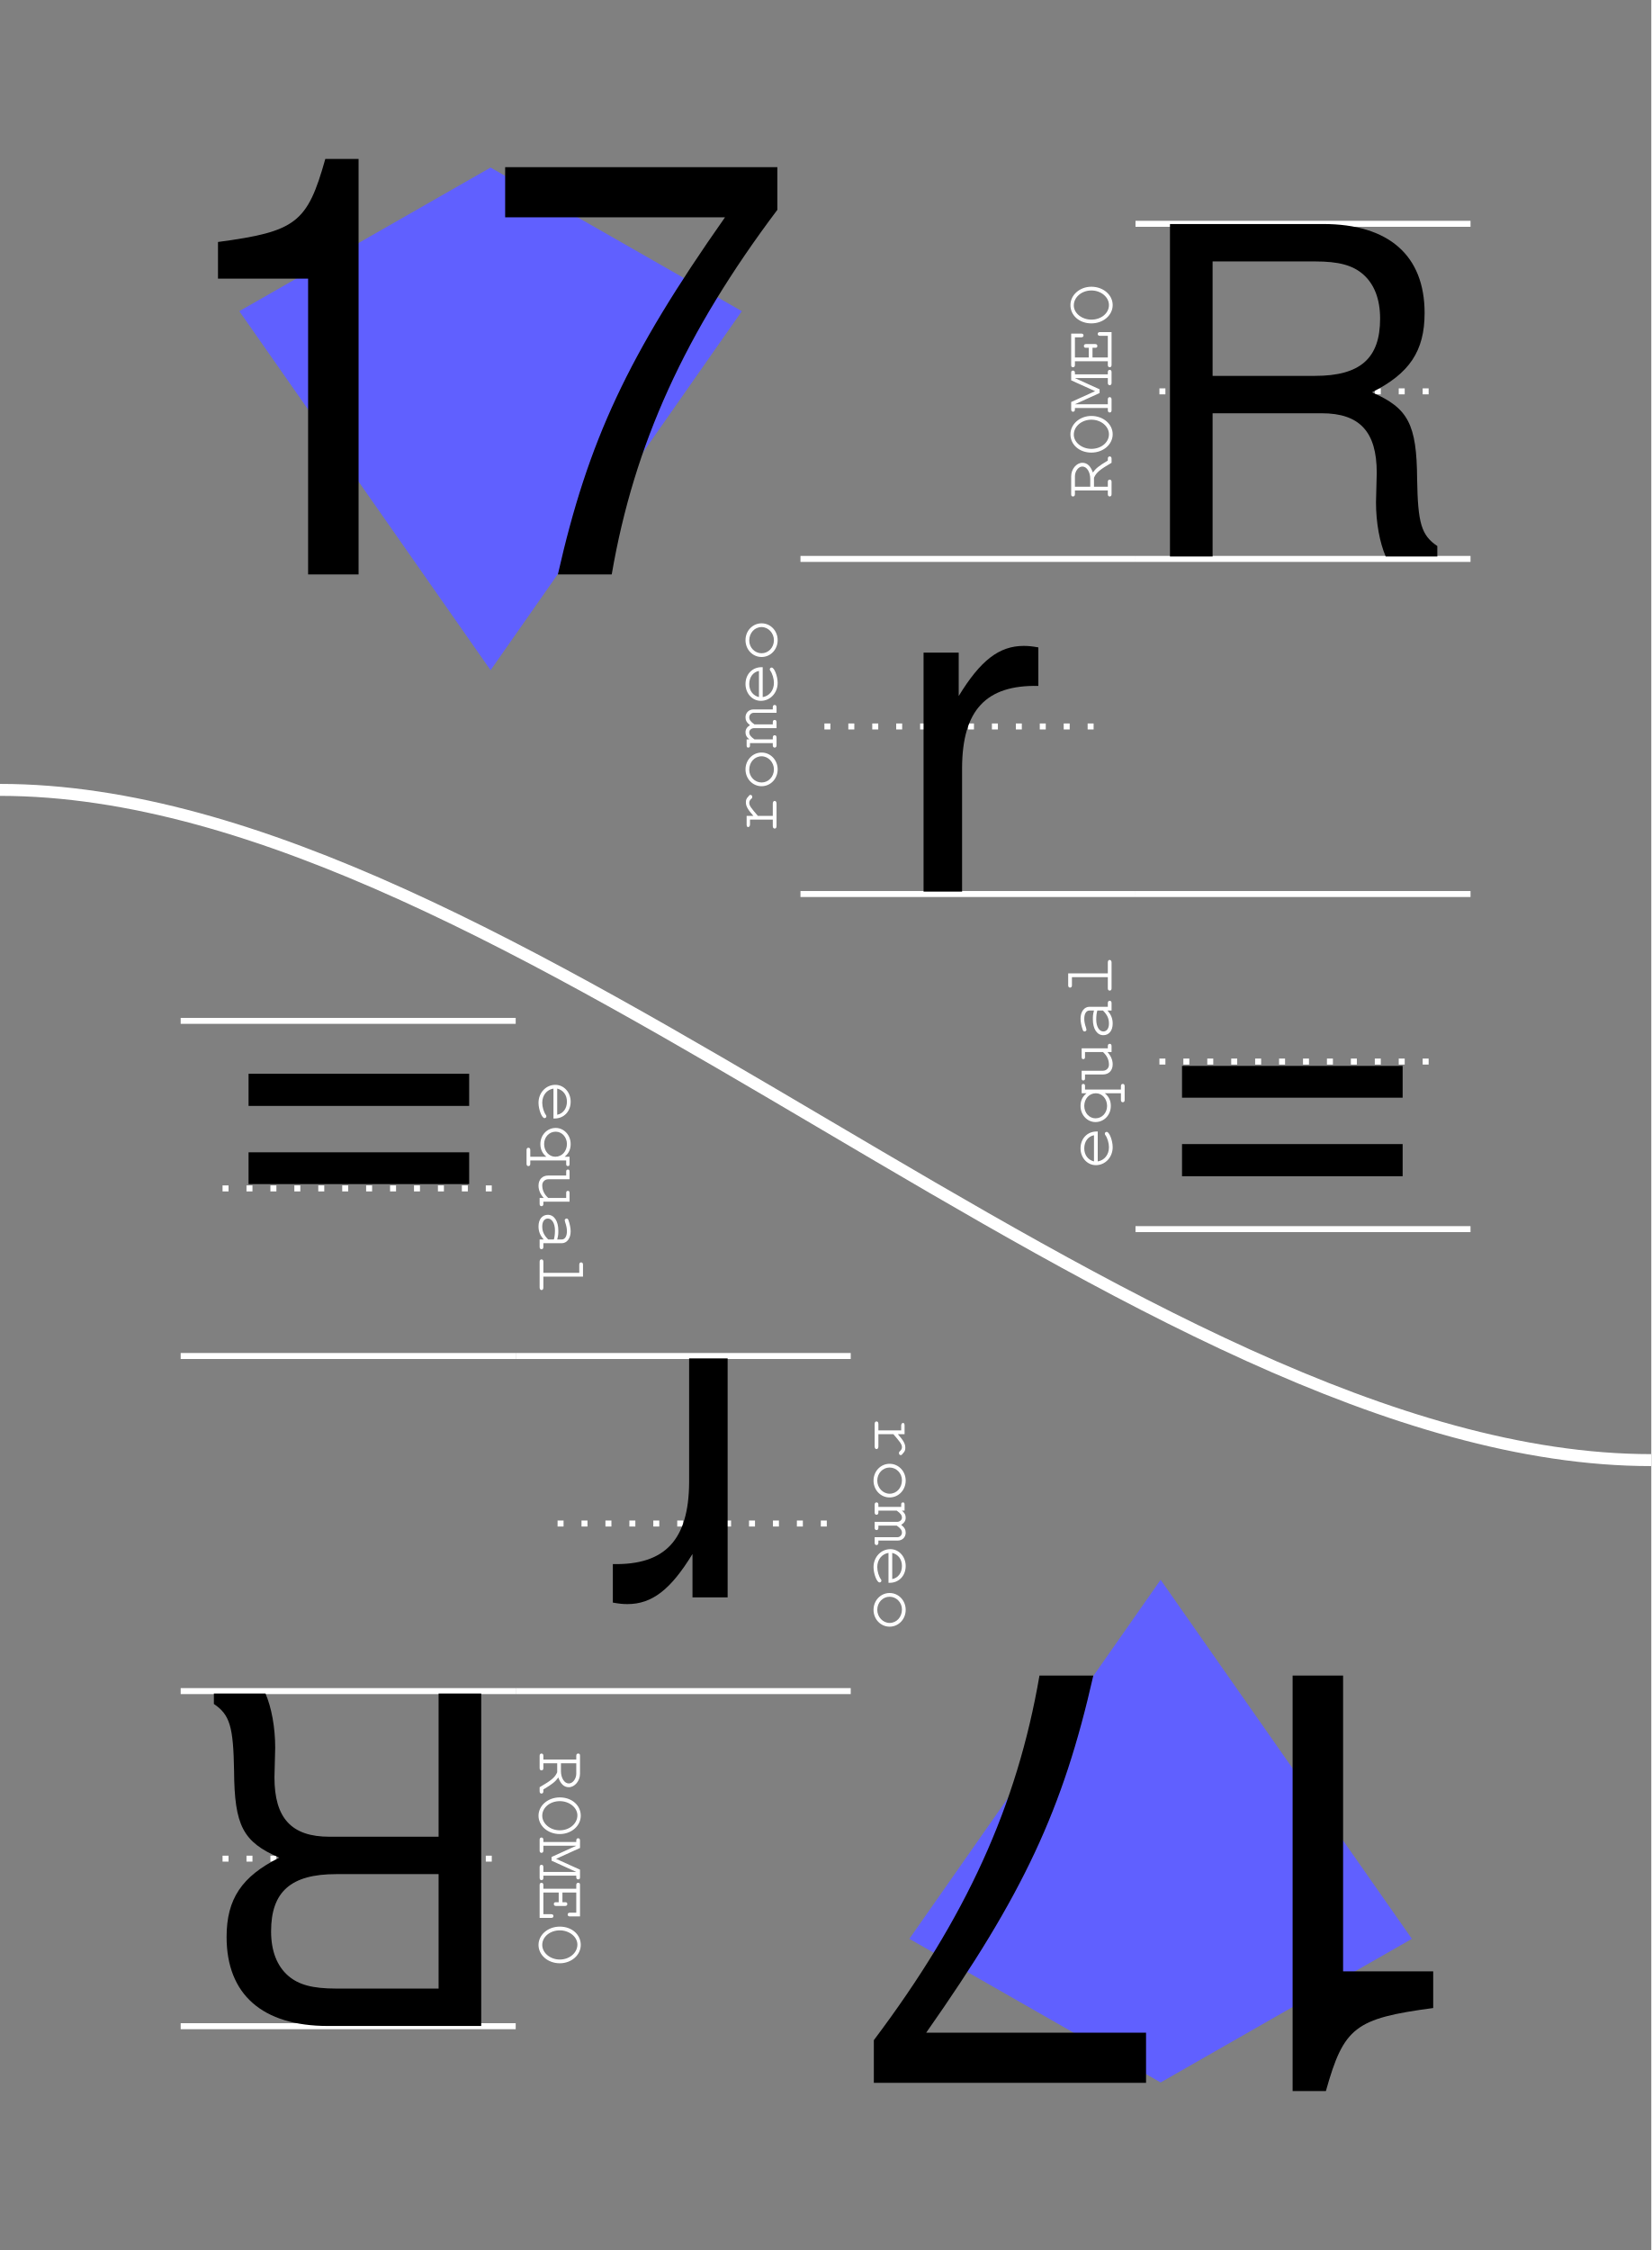
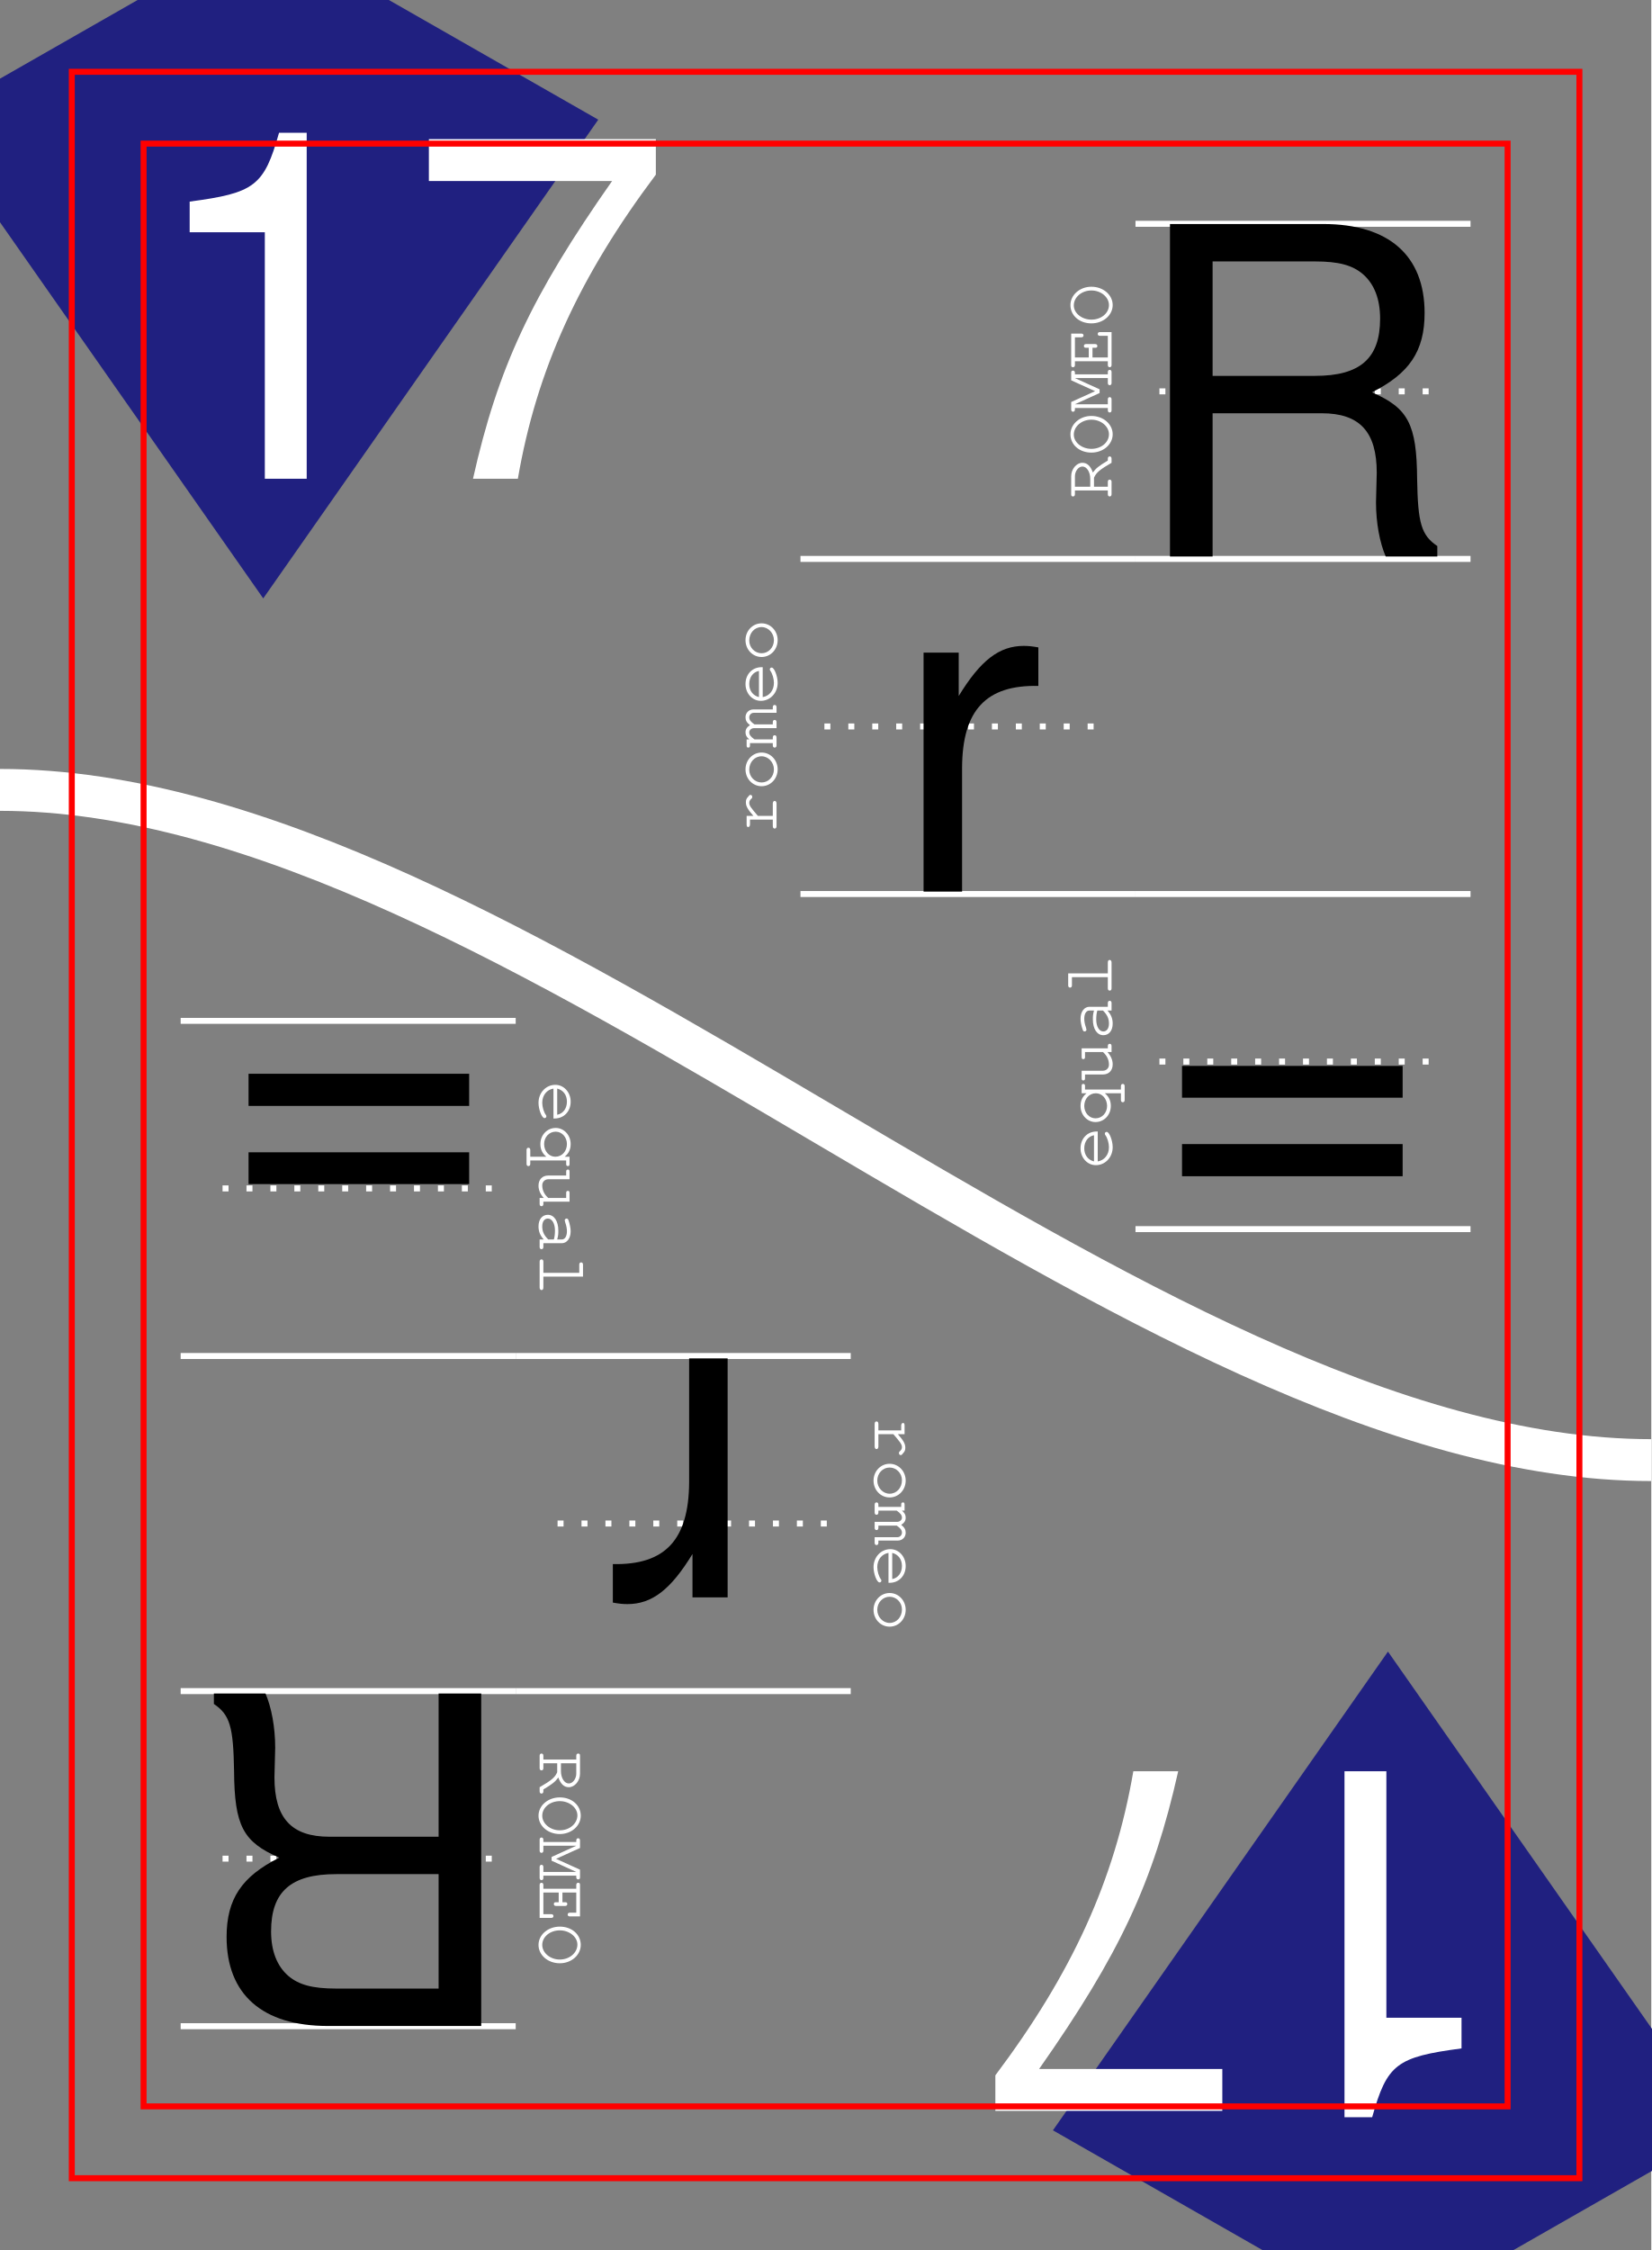
<svg xmlns="http://www.w3.org/2000/svg" xmlns:xlink="http://www.w3.org/1999/xlink" width="69mm" height="94mm" viewBox="-3 -3 69 94" version="1.1" id="card-17">
  <style>
    text { font-family:Helvetica; font-size:19.04px; line-height:1; fill:#000000;fill-opacity:1;stroke:none; }
   
   g.emoji path, g.emoji ellipse, g.emoji circle  { fill:none;stroke:#000000;stroke-width:1.0;stroke-linecap:round;stroke-miterlimit:4;stroke-dasharray:none;stroke-opacity:1 }
   g#card-17-formats-dark text { font-size:7px;fill:#ffffff; }
   g#card-17-thumb-up text, g#card-17-thumb-down text { font-size:7px; }
   path  { fill:none;stroke:#000000;stroke-width:1.0;stroke-linecap:butt;stroke-linejoin:miter;stroke-opacity:1; }
   path.suit { stroke:none; }
   g#card-17-border path  { fill:#808080;fill-opacity:1;stroke:#000000;stroke-width:1.5;stroke-opacity:1;stroke-miterlimit:4;stroke-dasharray:none; }
   g#card-17-lines path { fill:none;stroke:#ffffff;stroke-width:0.25;stroke-linecap:butt;stroke-linejoin:miter;stroke-miterlimit:4;stroke-dasharray:none;stroke-dashoffset:0;stroke-opacity:1 }
   g#card-17-lines-dark path { fill:none;stroke:#000000;stroke-width:0.5;stroke-linecap:butt;stroke-linejoin:miter;stroke-miterlimit:4;stroke-dasharray:none;stroke-dashoffset:0;stroke-opacity:1; }
   g#card-17-lines path.lines-center { stroke-dasharray:0.25, 0.75;}
  </style>
  <defs>
    <g id="card-17-heart-full" class="emoji" transform="translate(-7,-14)">
      <path d="M 7,14 C -5.5,3.5 2,-3 7,2 12,-3 19.5,3.5 7,14 Z" />
    </g>
    <g id="card-17-heart-broken" class="emoji" transform="translate(-7,-14)">
      <path d="M 3.119,0.918 C -0.516,1.134 -2.304,6.546 6.573,13.572            L 10.056,6.195 5.805,7.761 6.763,2.319            C 5.546,1.284 4.244,0.851 3.119,0.918 Z" />
      <path d="M 11.598,-0.031 C 10.627,-0.087 9.524,0.229 8.459,0.983            L 6.937,5.754 12.36,4.47 6.655,12.992            c 0.148,0.146 0.298,0.292 0.453,0.44            C 17.163,6.008 15.371,0.19 11.598,-0.031 Z" />
    </g>
    <g id="card-17-thumb" class="emoji">
      <path d="m 0.25,6 h 4 C 3.761,3.426 2.261,0.331 6.095,0.464           9.005,0.565 8.214,3.28 7.75,6 c 3,0 7,1 4,3 1,1 1,1 0,2 2,1 2,3 -11.5,2 z" />
      <path style="stroke-width:0.5" d="m 4.722,1.807 c 0,0 0.175,2.379 1.03,2.351           0.834,-0.027 0.855,-2.351 0.855,-2.351 z" />
    </g>
    <g id="card-17-thumb-up" class="emoji" transform="translate(-7,-14)">
      <use xlink:href="#card-17-thumb" />
      <text text-anchor="middle" x="6" y="12">+1</text>
    </g>
    <g id="card-17-thumb-down" class="emoji" transform="translate(-7,-14)">
      <use transform="matrix(1,0,0,-1,0,14)" xlink:href="#card-17-thumb" />
      <text text-anchor="middle" x="7" y="7">-1</text>
    </g>
    <g id="card-17-sad" class="emoji" transform="translate(-7,-14)">
      <ellipse id="card-17-sad-right-eye" cx="9.5" cy="4" rx="0.25" ry="0.75" />
      <ellipse id="card-17-sad-left-eye" cx="4.5" cy="4" rx="0.25" ry="0.75" />
      <circle id="card-17-sad-face" cx="7" cy="7" r="7" />
      <path id="card-17-sad-frown" d="m 3,10 c 1.5,-3 6,-3 8,0" />
    </g>
    <g id="card-17-happy" class="emoji" transform="translate(-7,-14)">
      <ellipse id="card-17-happy-right-eye" cx="9.5" cy="4" rx="0.25" ry="0.75" />
      <ellipse id="card-17-happy-left-eye" cx="4.5" cy="4" rx="0.25" ry="0.75" />
      <circle id="card-17-happy-face" cx="7" cy="7" r="7" />
      <path id="card-17-happy-smile" d="m 3,8 c 1.5,4 6,4 8,0" />
    </g>
    <g id="card-17-suit-club" transform="translate(7,7)">
-       <path id="card-17-suit-club-flower" style="fill:#60ff60;stroke:none" d="     M -7.347880794884119e-16,4.0      C 3.365,12.557 12.557,-3.365 3.464,-2.0      C 9.192,-9.192 -9.192,-9.192 -3.464,-2      C -12.557,-3.365 -3.365,12.557 -7.347880794884119e-16,4.0      Z     " />
-       <path id="card-17-suit-club-stem" style="fill:#60ff60;stroke:none" d="     m 0,7.0      h -1.5      c 1.5,-1.5 1.5,-7.0 1.5,-7.0      c 0,0 0,5.5 1.5,7.0      z" />
+       <path id="card-17-suit-club-flower" style="fill:#208020;stroke:none" d="     M -7.347880794884119e-16,4.0      C 3.365,12.557 12.557,-3.365 3.464,-2.0      C 9.192,-9.192 -9.192,-9.192 -3.464,-2      C -12.557,-3.365 -3.365,12.557 -7.347880794884119e-16,4.0      Z     " />
+       <path id="card-17-suit-club-stem" style="fill:#208020;stroke:none" d="     m 0,7.0      h -1.5      c 1.5,-1.5 1.5,-7.0 1.5,-7.0      c 0,0 0,5.5 1.5,7.0      z" />
    </g>
    <g id="card-17-suit-heart">
-       <path style="fill:#ff6060;stroke:none" d="M 7,14 C -5.5,3.5 2,-3 7,2 12,-3 19.5,3.5 7,14 Z" />
+       <path style="fill:#802020;stroke:none" d="M 7,14 C -5.5,3.5 2,-3 7,2 12,-3 19.5,3.5 7,14 Z" />
    </g>
    <g id="card-17-suit-diamond">
-       <path style="fill:#6060ff;stroke:none" d="m 7,14 -7,-10 7,-4 7,4 z" />
+       <path style="fill:#202080;stroke:none" d="m 7,14 -7,-10 7,-4 7,4 z" />
    </g>
    <g id="card-17-suit-spade">
-       <path style="fill:#606060;stroke:none" d="M 7,0 C -5.5,10.5 2,17 7,12 12,17 19.5,10.5 7,0 Z" />
-       <path style="fill:#606060;stroke:none" d="m 7,14 h -1.5 c 1.5,-1.5 1.5,-7.0 1.5,-7.0 c 0,0 0,5.5 1.5,7.0 z" />
+       <path style="fill:#202020;stroke:none" d="M 7,0 C -5.5,10.5 2,17 7,12 12,17 19.5,10.5 7,0 Z" />
+       <path style="fill:#202020;stroke:none" d="m 7,14 h -1.5 c 1.5,-1.5 1.5,-7.0 1.5,-7.0 c 0,0 0,5.5 1.5,7.0 z" />
    </g>
    <g id="card-17-lines">
      <path d="m 0,0 14,0" />
      <path class="lines-center" d="m 1,7 12,0" />
      <path d="m 0,14 14,0" />
    </g>
    <g id="card-17-lines-dark">
      
      
      
    </g>
    <g id="card-17-translate-text">
      <text xml:space="preserve" x="37.45" y="34.25" text-anchor="middle">r</text>
      <text xml:space="preserve" x="51" y="20.25" text-anchor="middle">R</text>
      <text xml:space="preserve" x="51" y="48.25" text-anchor="middle">=</text>
    </g>
    <g id="card-17-translate-pics">
      <use x="37.45" y="34.25" xlink:href="#card-17-" />
      <use x="51" y="20.25" xlink:href="#card-17-" />
      <use x="51" y="48.25" xlink:href="#card-17-" />
    </g>
    <g id="card-17-formats">
      <g id="formats-up" transform="translate(44.45,6.35)">
        <use xlink:href="#card-17-lines" />
        <text transform="rotate(-90) translate(-7,-1)" xml:space="preserve" text-anchor="middle" style="font-size:3px;line-height:1;font-family:Courier;fill:#ffffff;fill-opacity:1;stroke:#ffffff;stroke-width:0;stroke-miterlimit:4;stroke-dasharray:none;stroke-opacity:1">ROMEO</text>
      </g>
      <g id="card-17-formats-plain" transform="translate(30.45,20.35)">
        <use xlink:href="#card-17-lines" />
        <text transform="rotate(-90) translate(-7,-1)" xml:space="preserve" text-anchor="middle" style="font-size:3px;line-height:1;font-family:Courier;fill:#ffffff;fill-opacity:1;stroke:#ffffff;stroke-width:0;stroke-miterlimit:4;stroke-dasharray:none;stroke-opacity:1">romeo</text>
      </g>
      <g id="card-17-formats-down" transform="translate(44.45,34.35)">
        <use xlink:href="#card-17-lines" />
        <text transform="rotate(-90) translate(-7,-1)" xml:space="preserve" text-anchor="middle" style="font-size:3px;line-height:1;font-family:Courier;fill:#ffffff;fill-opacity:1;stroke:#ffffff;stroke-width:0;stroke-miterlimit:4;stroke-dasharray:none;stroke-opacity:1">equal</text>
      </g>
      <text xml:space="preserve" text-anchor="middle" style="font-size:7px;line-height:1;font-family:Courier;fill:#ffffff;fill-opacity:1;stroke:#ffffff;stroke-width:0;stroke-miterlimit:4;stroke-dasharray:none;stroke-opacity:1" x="51.45" y="28.50" />
    </g>
    <g id="card-17-formats-dark">
      <g id="card-17-formats-up" transform="translate(44.45,6.35)">
        <use xlink:href="#card-17-lines-dark" />
        <text transform="rotate(-90) translate(-7,-1)" xml:space="preserve" text-anchor="middle" style="font-size:3px;line-height:1;font-family:Courier;fill:#ffffff;fill-opacity:1;stroke:#ffffff;stroke-width:0;stroke-miterlimit:4;stroke-dasharray:none;stroke-opacity:1">ROMEO</text>
      </g>
      <g id="card-17-formats-plain" transform="translate(30.45,20.35)">
        <use xlink:href="#card-17-lines-dark" />
        <text transform="rotate(-90) translate(-7,18.5)" xml:space="preserve" text-anchor="middle" style="font-size:4px;line-height:1;font-family:Courier;fill:#ffffff;fill-opacity:1;stroke:#ffffff;stroke-width:0;stroke-miterlimit:4;stroke-dasharray:none;stroke-opacity:1">romeo</text>
      </g>
      <g id="card-17-formats-down" transform="translate(44.45,34.35)">
        <use xlink:href="#card-17-lines-dark" />
        <text transform="rotate(-90) translate(-7,-1)" xml:space="preserve" text-anchor="middle" style="font-size:3px;line-height:1;font-family:Courier;fill:#ffffff;fill-opacity:1;stroke:#ffffff;stroke-width:0;stroke-miterlimit:4;stroke-dasharray:none;stroke-opacity:1">equal</text>
      </g>
      <text xml:space="preserve" text-anchor="middle" style="fill:#000000;font-size:150%" x="51.45" y="36" />
    </g>
  </defs>
  <g id="card-17-main-layer">
    <rect x="-3" y="-3" width="69" height="94" style="fill:#808080" />
-     <use opacity="1" transform="matrix(1.5,0,0,1.5,7,4)" xlink:href="#card-17-suit-diamond" />
+     <use opacity="1" transform="matrix(2,0,0,2,-6,-6)" xlink:href="#card-17-suit-diamond" />
    <use xlink:href="#card-17-formats" />
    <g transform="rotate(180,31.5,44)">
-       <use opacity="1" transform="matrix(1.5,0,0,1.5,7,4)" xlink:href="#card-17-suit-diamond" />
+       <use opacity="1" transform="matrix(2,0,0,2,-6,-6)" xlink:href="#card-17-suit-diamond" />
      <use xlink:href="#card-17-formats" />
    </g>
    <g id="card-17-border">
-       <path id="card-17-border-separator" style="stroke:#ffffff;stroke-width:0.5;fill:none;" d="M -3.0,30 C 18.5,30 44.5,58 66,58" />
+       <path id="card-17-border-separator" style="stroke:#ffffff;stroke-width:1.75;fill:none;" d="M -3.0,30 C 18.5,30 44.5,58 66,58" />
    </g>
    <g id="card-17-upward">
-       <text x="17" y="21" style="font-family:Helvetica;font-size:24px;" text-anchor="middle">17</text>
+       <text x="14" y="17" style="font-family:Helvetica;font-size:20px;fill:#fff" text-anchor="middle">17</text>
      <use xlink:href="#card-17-translate-text" />
    </g>
    <use xlink:href="#card-17-upward" transform="rotate(180,31.5,44)" />
+     <rect x="0" y="0" width="63" height="88" style="stroke:#f00;stroke-width:0.25;fill:none;" />
+     <rect x="3" y="3" width="57" height="82" style="stroke:#f00;stroke-width:0.25;fill:none;" />
  </g>
</svg>
